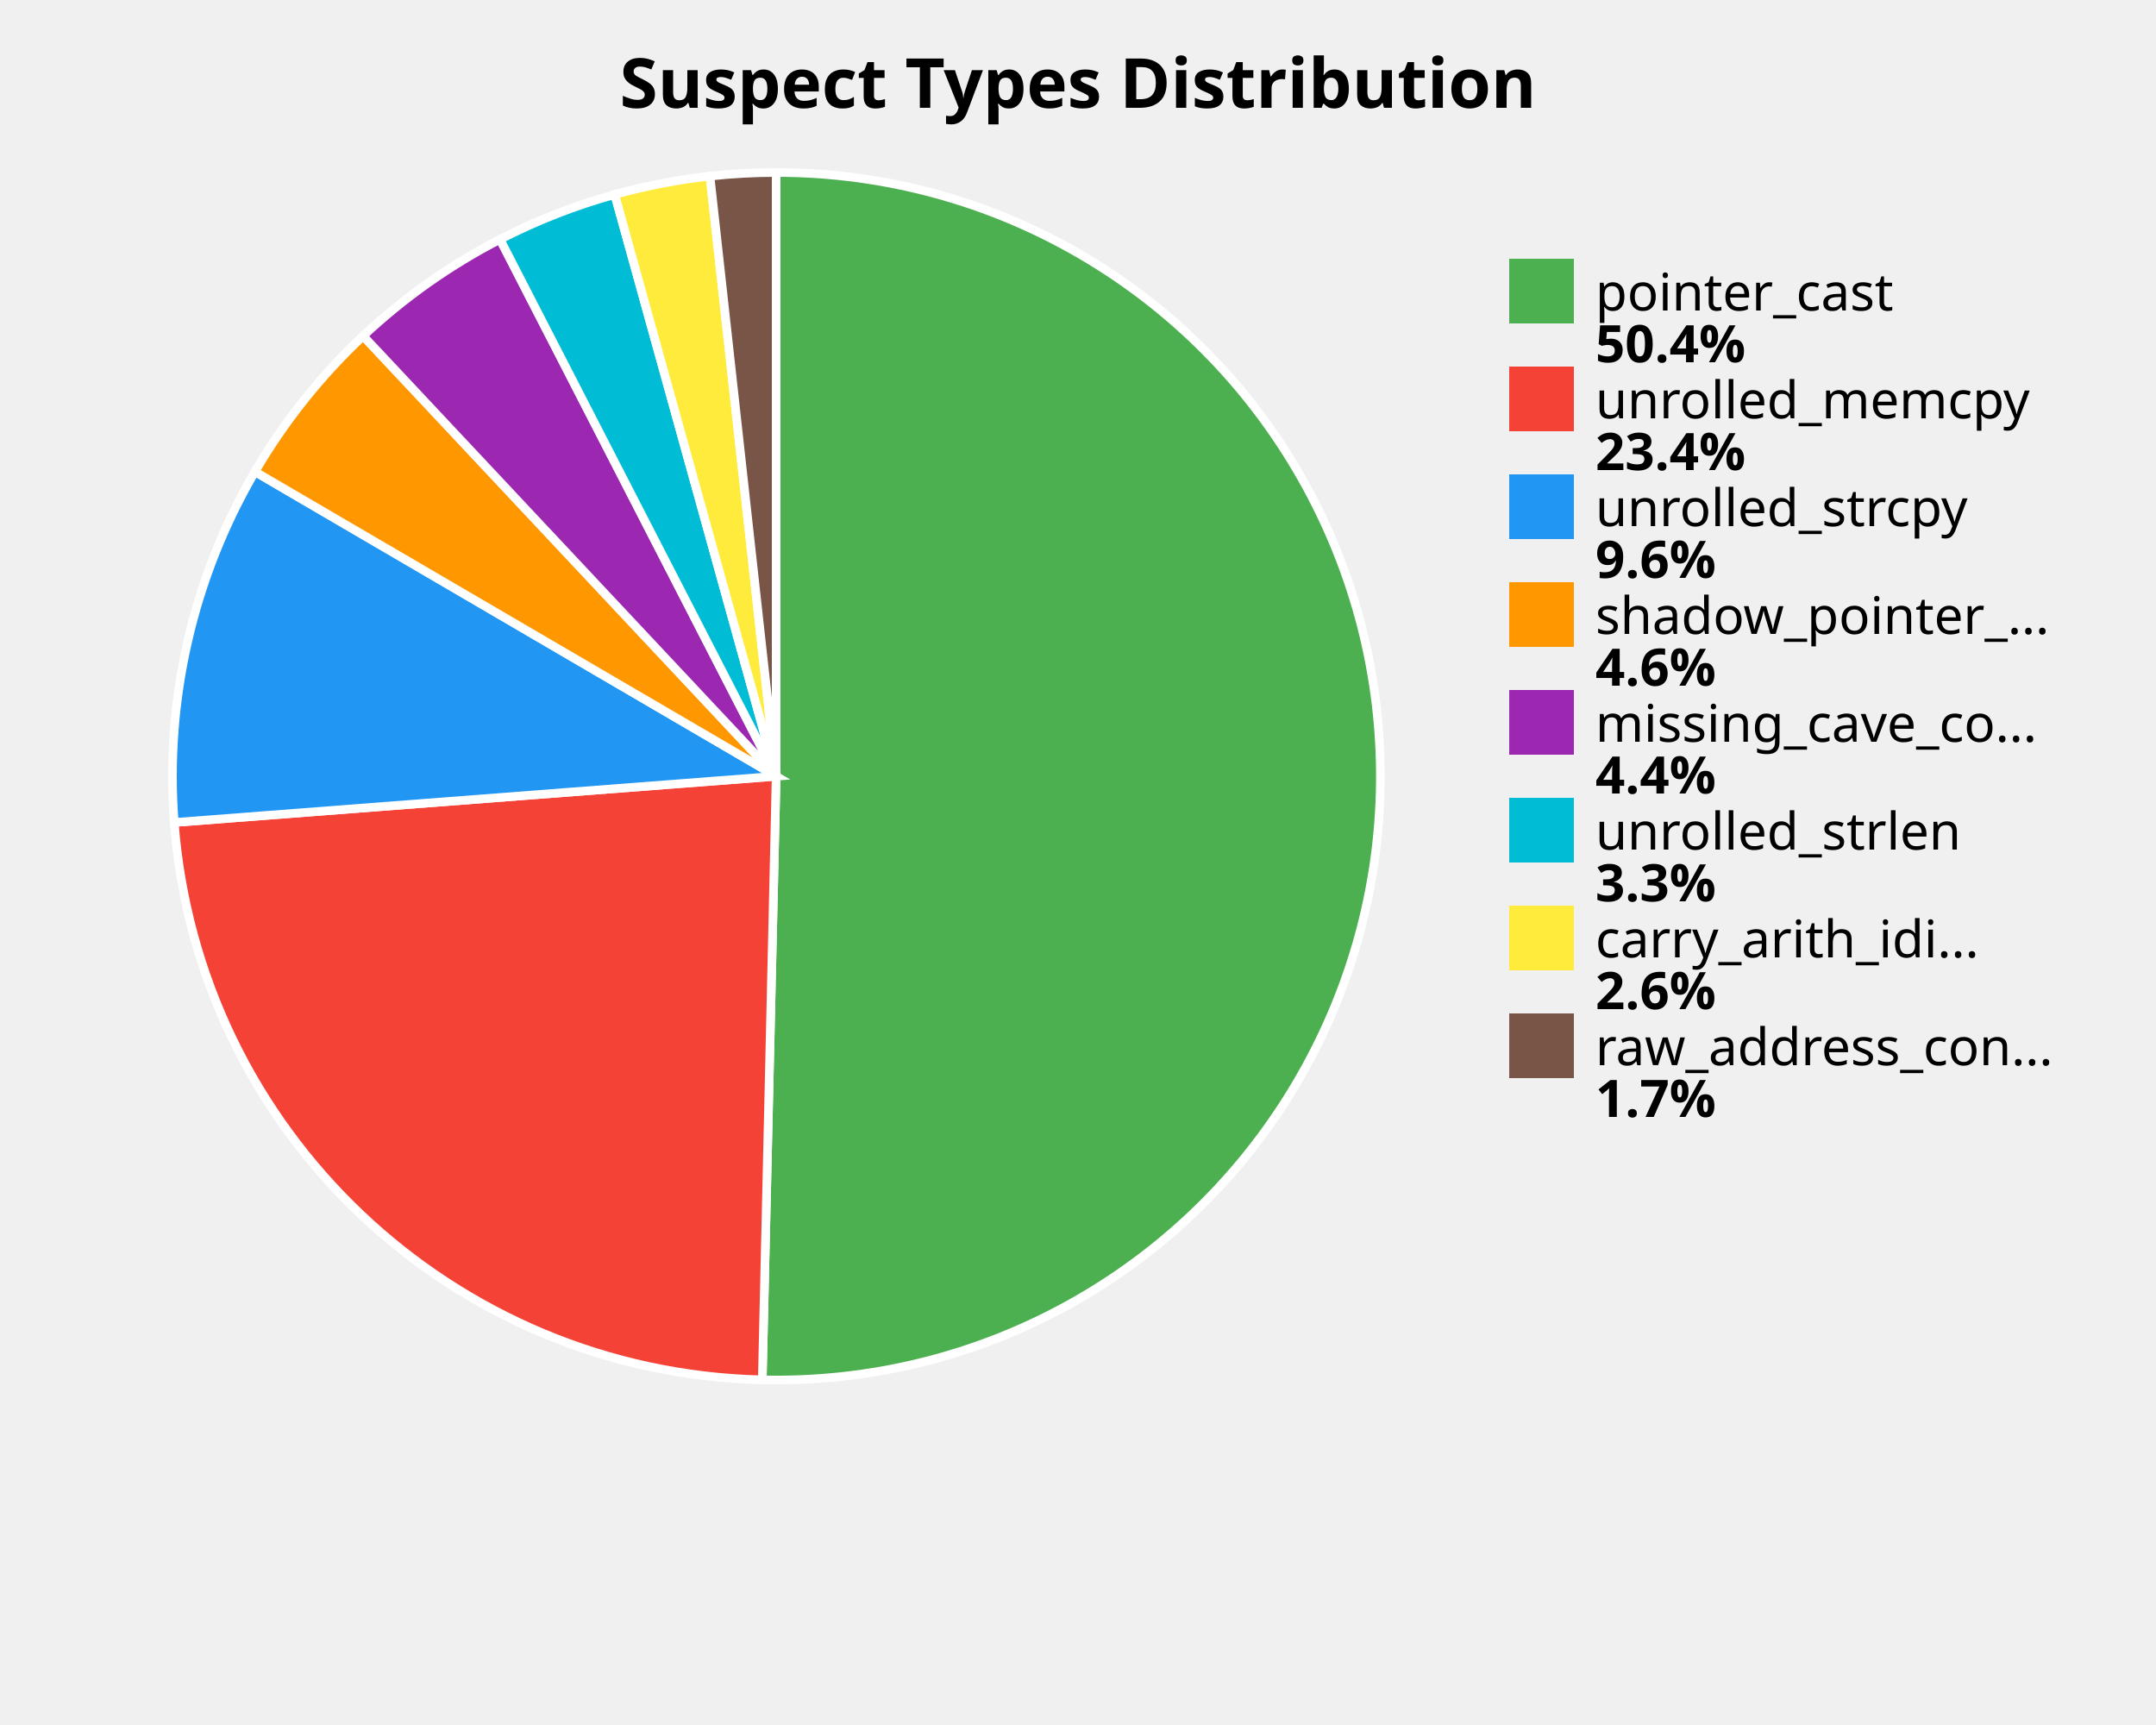
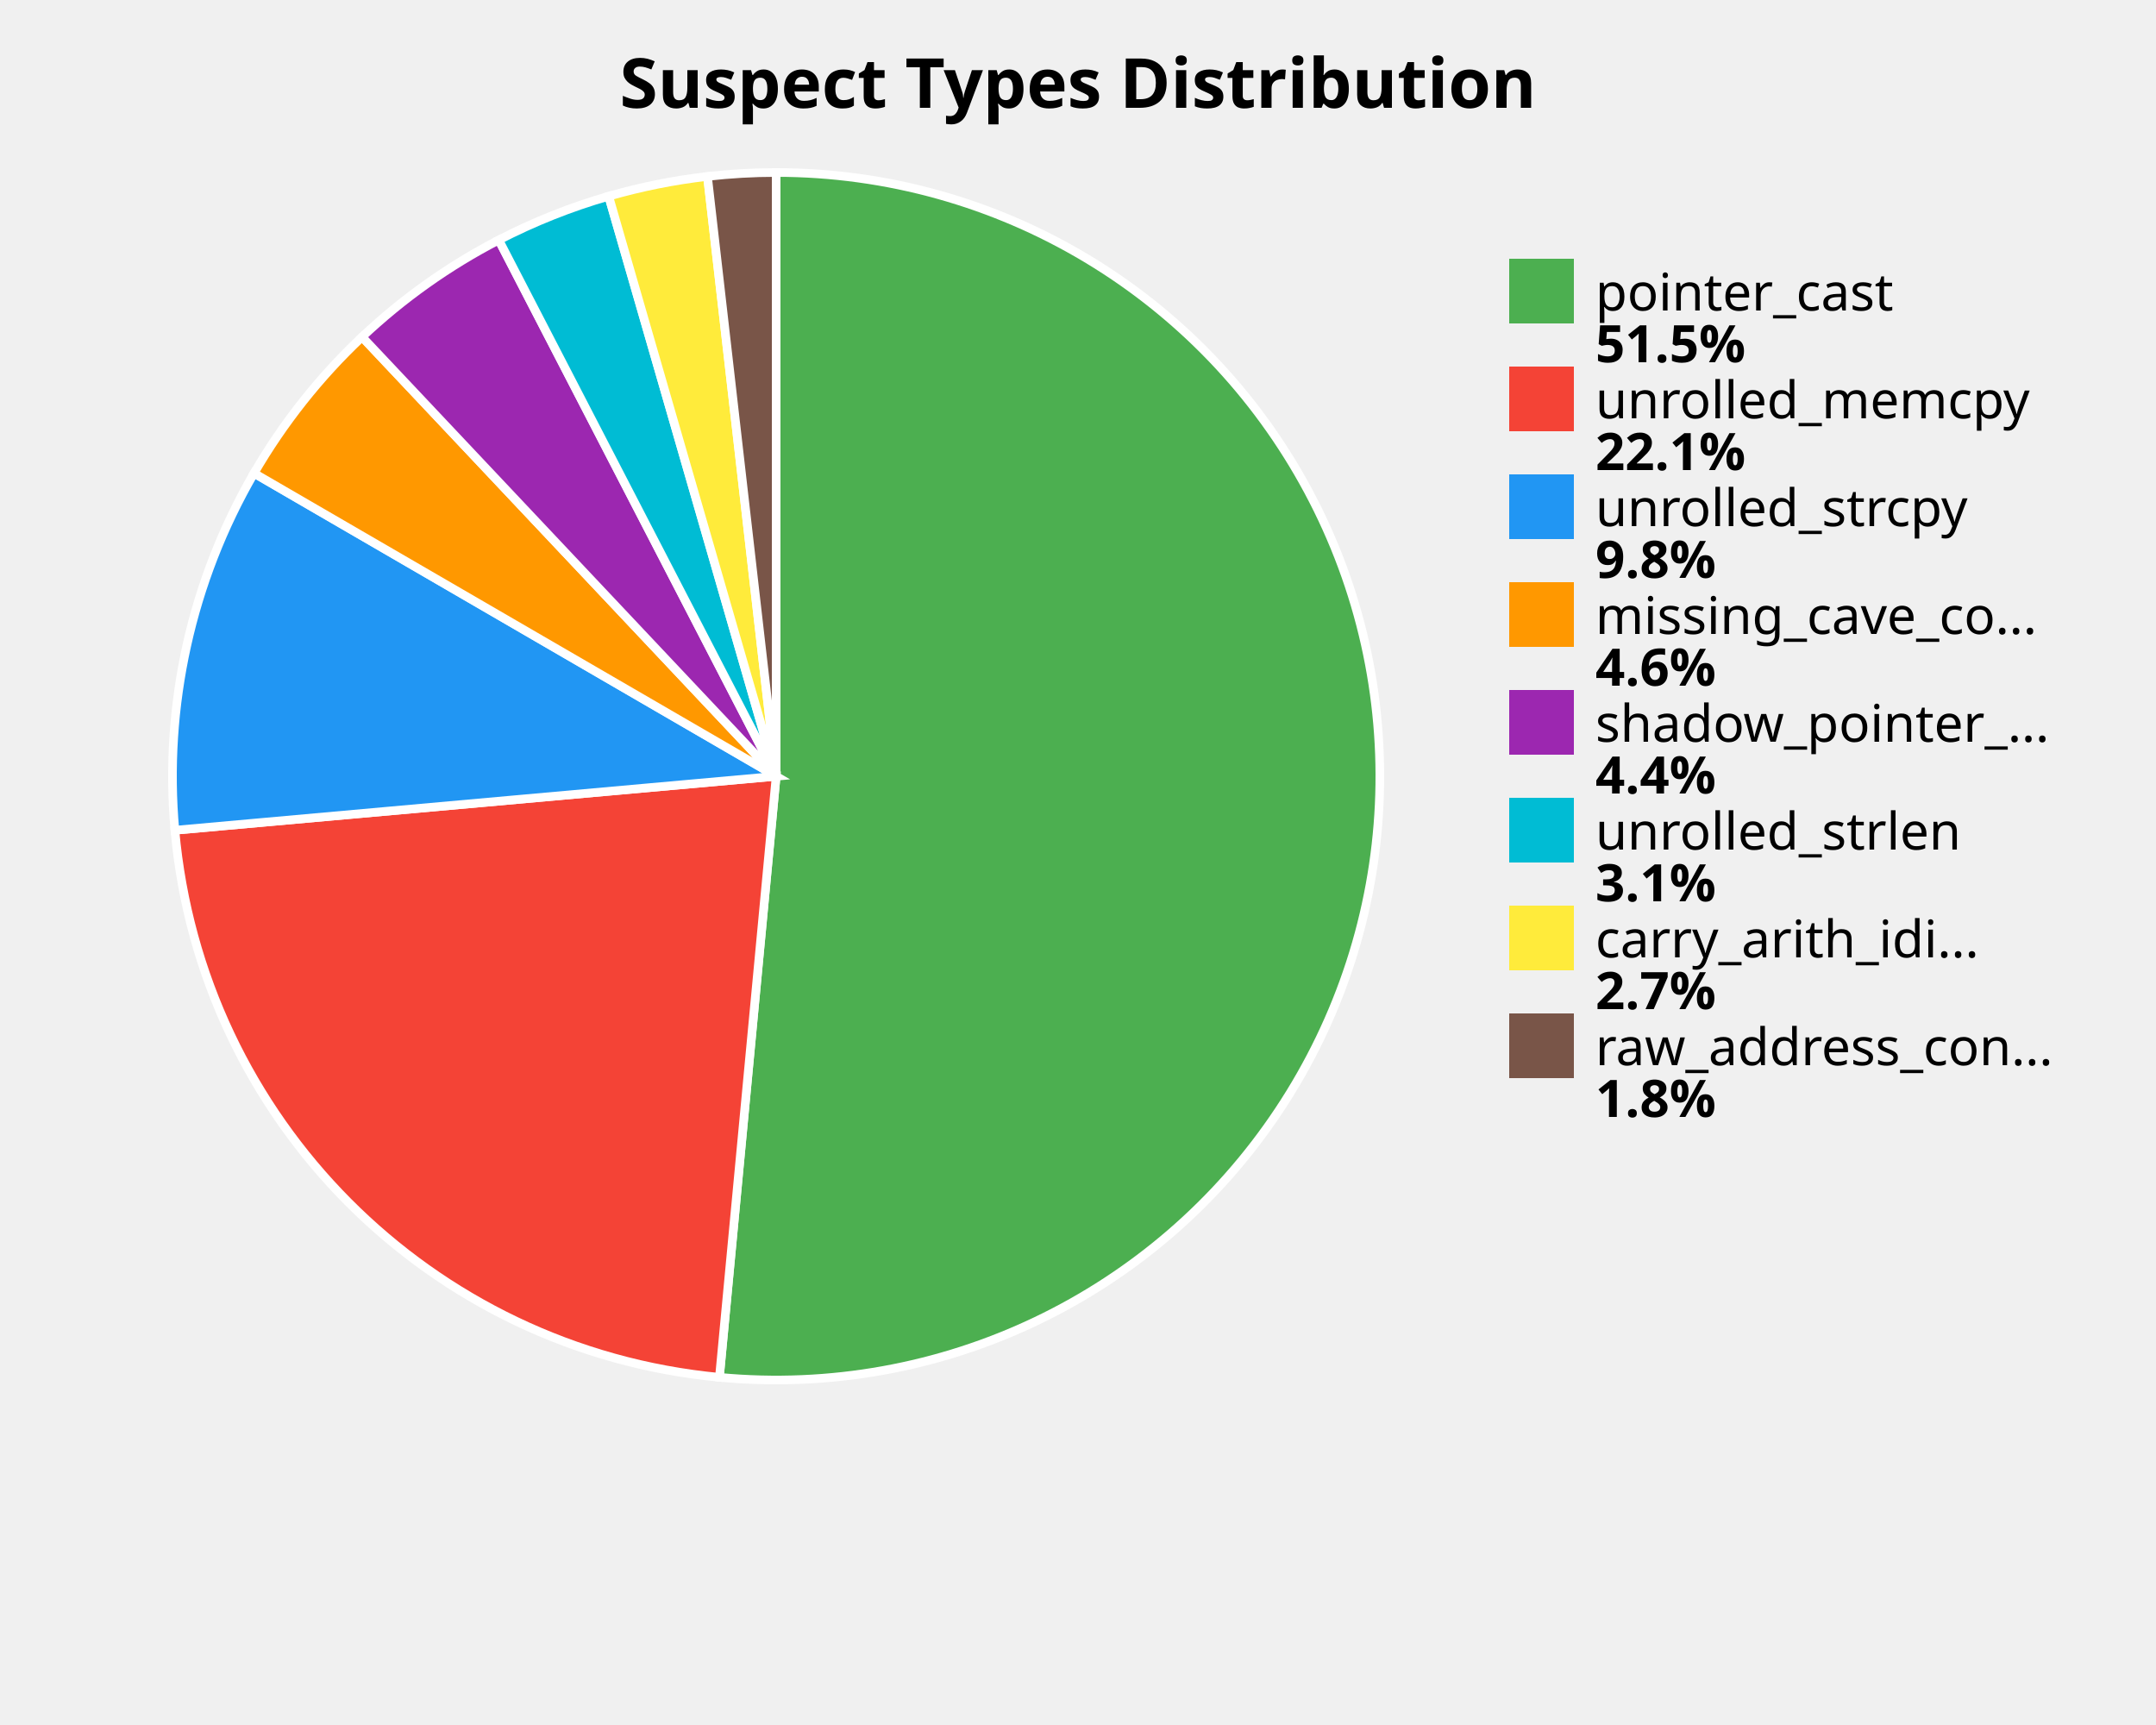
<svg xmlns="http://www.w3.org/2000/svg" width="500" height="400" viewBox="0 0 500 400">
  <style>
    .title { font: bold 16px sans-serif; }
    .label { font: 12px sans-serif; }
    .value { font: bold 12px sans-serif; }
  </style>
  <rect width="100%%" height="100%%" fill="white" />
  <text x="250" y="25" class="title" text-anchor="middle">Suspect Types Distribution</text>
-   <path d="M 180,180 L 180.00,40.00 A 140,140 0 1,1 176.78,319.96 Z" fill="#4CAF50" stroke="white" stroke-width="2" />
-   <path d="M 180,180 L 176.78,319.96 A 140,140 0 0,1 40.41,190.72 Z" fill="#F44336" stroke="white" stroke-width="2" />
-   <path d="M 180,180 L 40.41,190.72 A 140,140 0 0,1 59.12,109.38 Z" fill="#2196F3" stroke="white" stroke-width="2" />
-   <path d="M 180,180 L 59.12,109.38 A 140,140 0 0,1 84.22,77.90 Z" fill="#FF9800" stroke="white" stroke-width="2" />
-   <path d="M 180,180 L 84.22,77.90 A 140,140 0 0,1 115.96,55.50 Z" fill="#9C27B0" stroke="white" stroke-width="2" />
-   <path d="M 180,180 L 115.96,55.50 A 140,140 0 0,1 142.56,45.10 Z" fill="#00BCD4" stroke="white" stroke-width="2" />
-   <path d="M 180,180 L 142.56,45.10 A 140,140 0 0,1 164.65,40.84 Z" fill="#FFEB3B" stroke="white" stroke-width="2" />
-   <path d="M 180,180 L 164.65,40.84 A 140,140 0 0,1 180.00,40.00 Z" fill="#795548" stroke="white" stroke-width="2" />
+   <path d="M 180,180 L 180.00,40.00 A 140,140 0 1,1 166.84,319.38 Z" fill="#4CAF50" stroke="white" stroke-width="2" />
+   <path d="M 180,180 L 166.84,319.38 A 140,140 0 0,1 40.56,192.52 Z" fill="#F44336" stroke="white" stroke-width="2" />
+   <path d="M 180,180 L 40.56,192.52 A 140,140 0 0,1 58.91,109.73 Z" fill="#2196F3" stroke="white" stroke-width="2" />
+   <path d="M 180,180 L 58.91,109.73 A 140,140 0 0,1 83.97,78.13 Z" fill="#FF9800" stroke="white" stroke-width="2" />
+   <path d="M 180,180 L 83.97,78.13 A 140,140 0 0,1 115.67,55.65 Z" fill="#9C27B0" stroke="white" stroke-width="2" />
+   <path d="M 180,180 L 115.67,55.65 A 140,140 0 0,1 141.16,45.50 Z" fill="#00BCD4" stroke="white" stroke-width="2" />
+   <path d="M 180,180 L 141.16,45.50 A 140,140 0 0,1 164.07,40.91 Z" fill="#FFEB3B" stroke="white" stroke-width="2" />
+   <path d="M 180,180 L 164.07,40.91 A 140,140 0 0,1 180.00,40.00 Z" fill="#795548" stroke="white" stroke-width="2" />
  <rect x="350" y="60" width="15" height="15" fill="#4CAF50" />
  <text x="370" y="72" class="label">pointer_cast</text>
-   <text x="370" y="84" class="value">50.4%</text>
+   <text x="370" y="84" class="value">51.5%</text>
  <rect x="350" y="85" width="15" height="15" fill="#F44336" />
  <text x="370" y="97" class="label">unrolled_memcpy</text>
-   <text x="370" y="109" class="value">23.4%</text>
+   <text x="370" y="109" class="value">22.1%</text>
  <rect x="350" y="110" width="15" height="15" fill="#2196F3" />
  <text x="370" y="122" class="label">unrolled_strcpy</text>
-   <text x="370" y="134" class="value">9.6%</text>
+   <text x="370" y="134" class="value">9.8%</text>
  <rect x="350" y="135" width="15" height="15" fill="#FF9800" />
-   <text x="370" y="147" class="label">shadow_pointer_...</text>
+   <text x="370" y="147" class="label">missing_cave_co...</text>
  <text x="370" y="159" class="value">4.6%</text>
  <rect x="350" y="160" width="15" height="15" fill="#9C27B0" />
-   <text x="370" y="172" class="label">missing_cave_co...</text>
+   <text x="370" y="172" class="label">shadow_pointer_...</text>
  <text x="370" y="184" class="value">4.4%</text>
  <rect x="350" y="185" width="15" height="15" fill="#00BCD4" />
  <text x="370" y="197" class="label">unrolled_strlen</text>
-   <text x="370" y="209" class="value">3.3%</text>
+   <text x="370" y="209" class="value">3.1%</text>
  <rect x="350" y="210" width="15" height="15" fill="#FFEB3B" />
  <text x="370" y="222" class="label">carry_arith_idi...</text>
-   <text x="370" y="234" class="value">2.6%</text>
+   <text x="370" y="234" class="value">2.7%</text>
  <rect x="350" y="235" width="15" height="15" fill="#795548" />
  <text x="370" y="247" class="label">raw_address_con...</text>
-   <text x="370" y="259" class="value">1.7%</text>
+   <text x="370" y="259" class="value">1.8%</text>
</svg>
